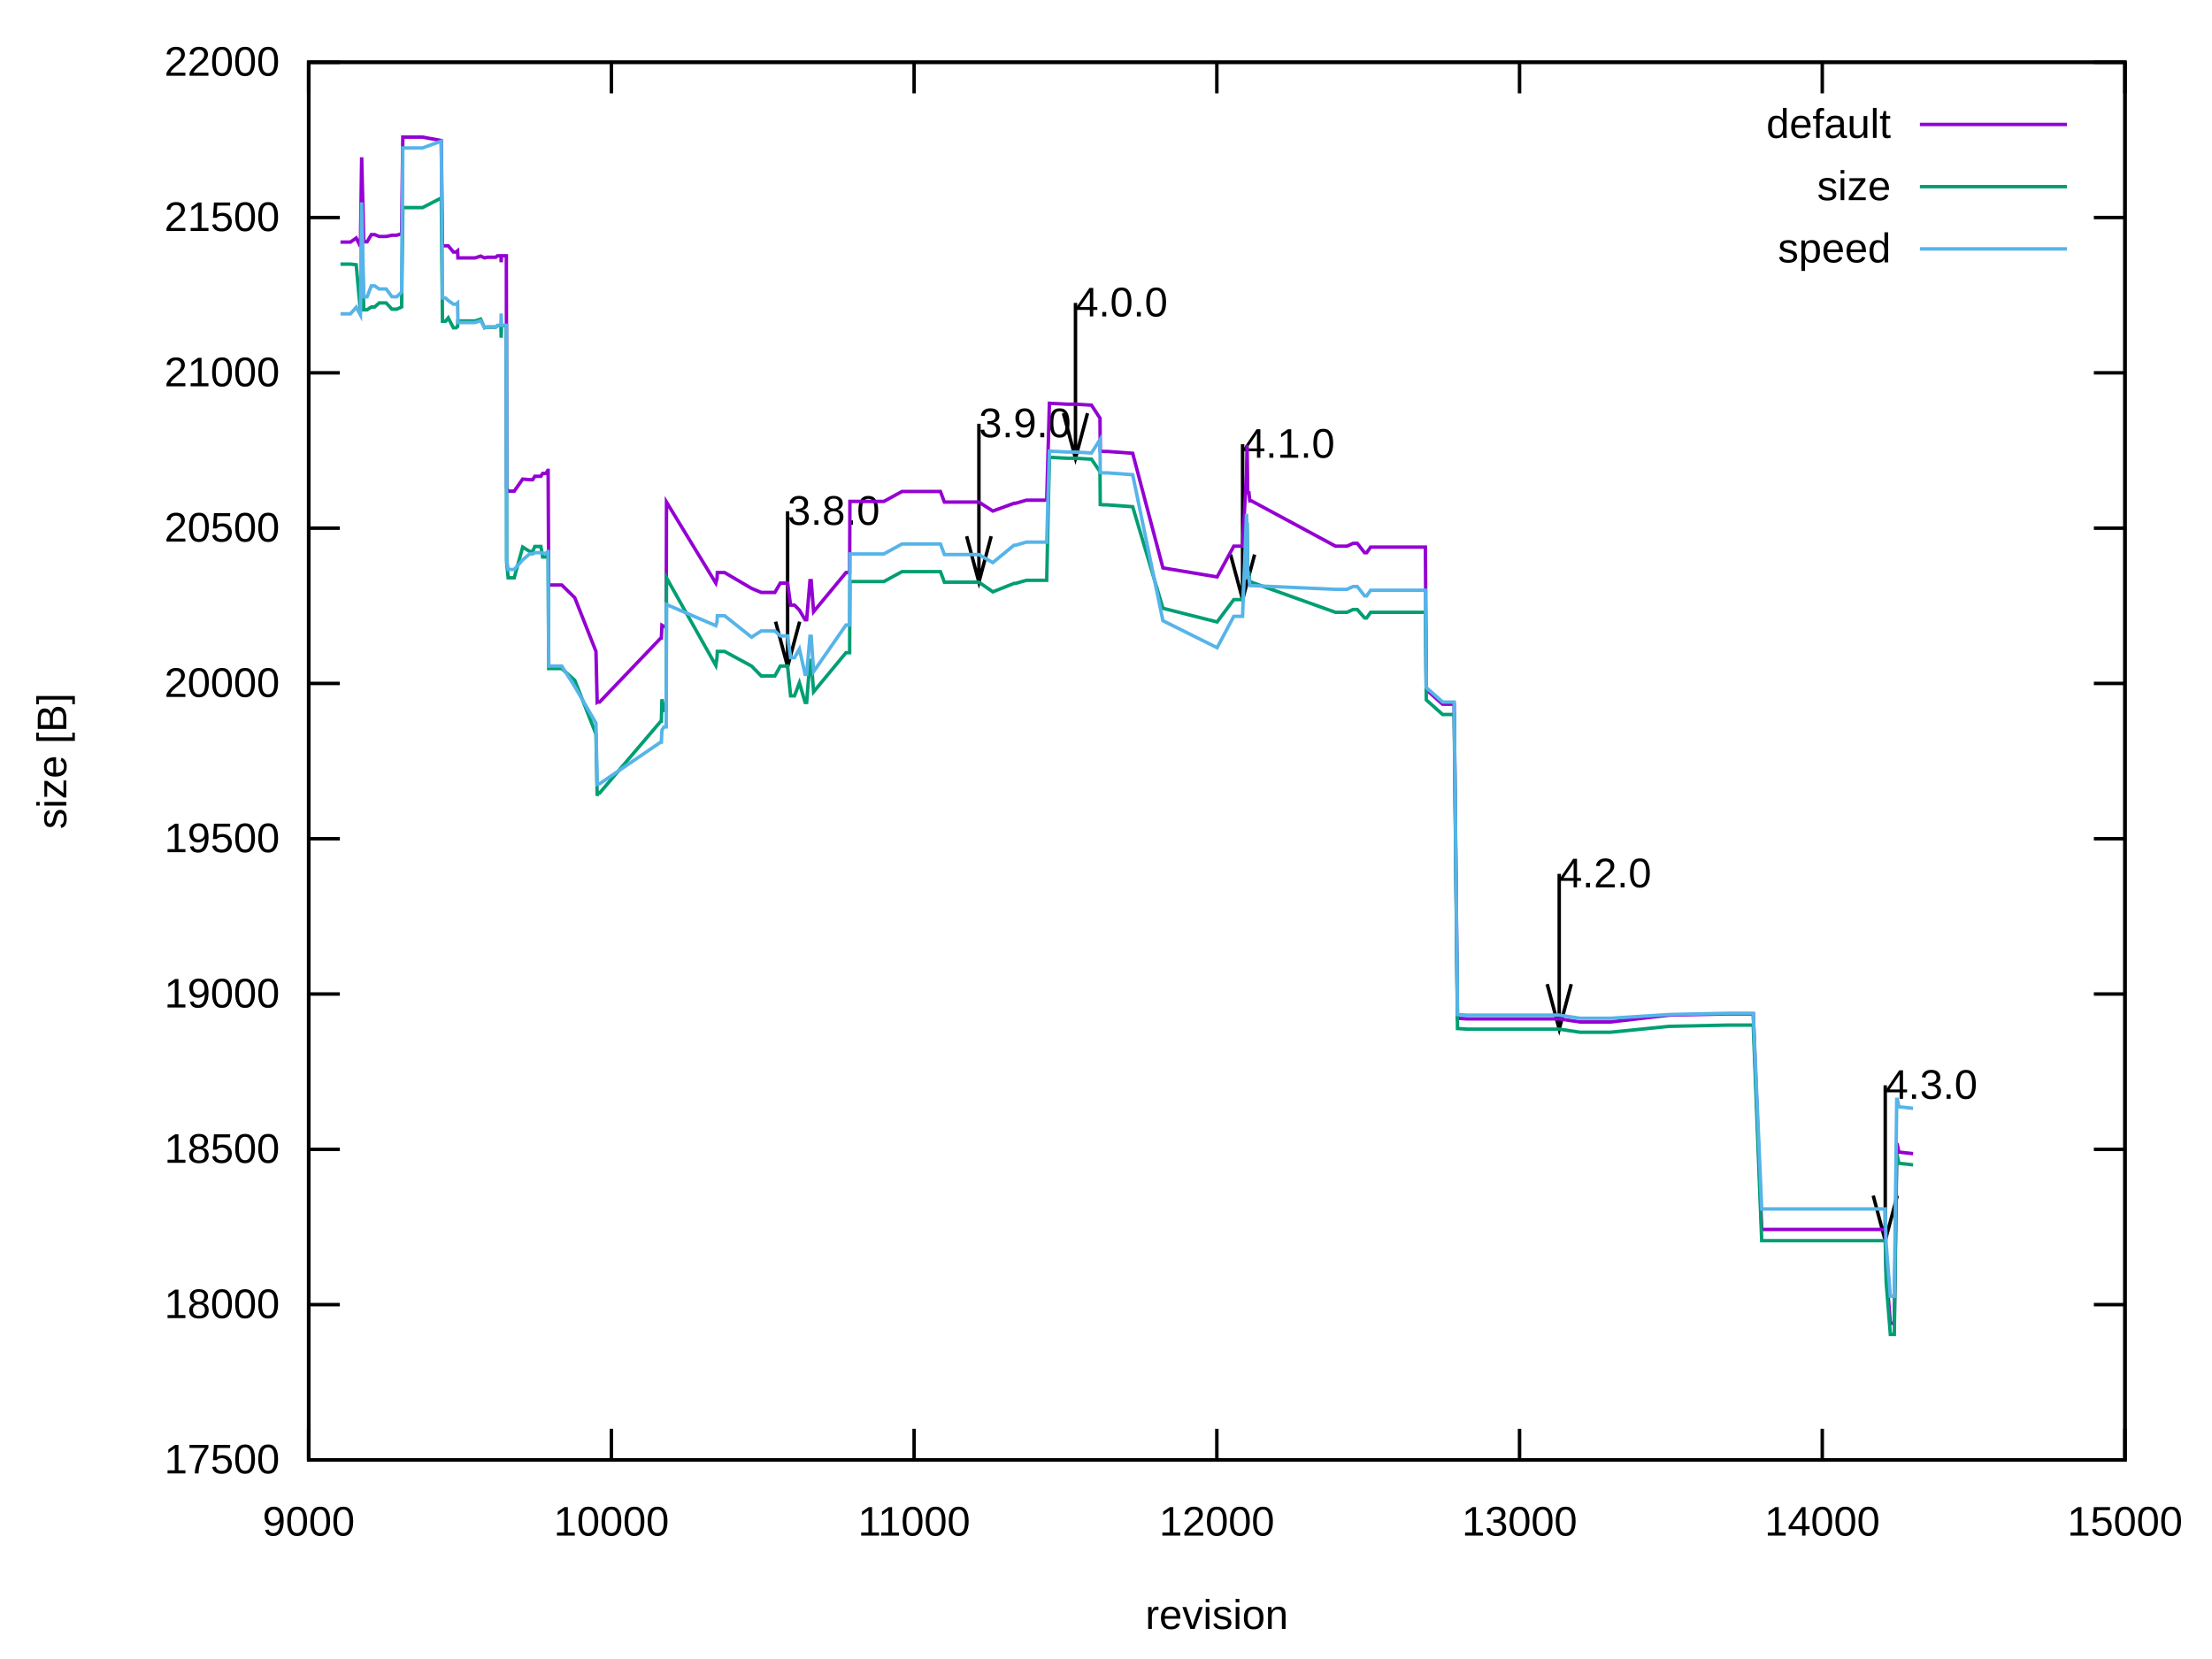
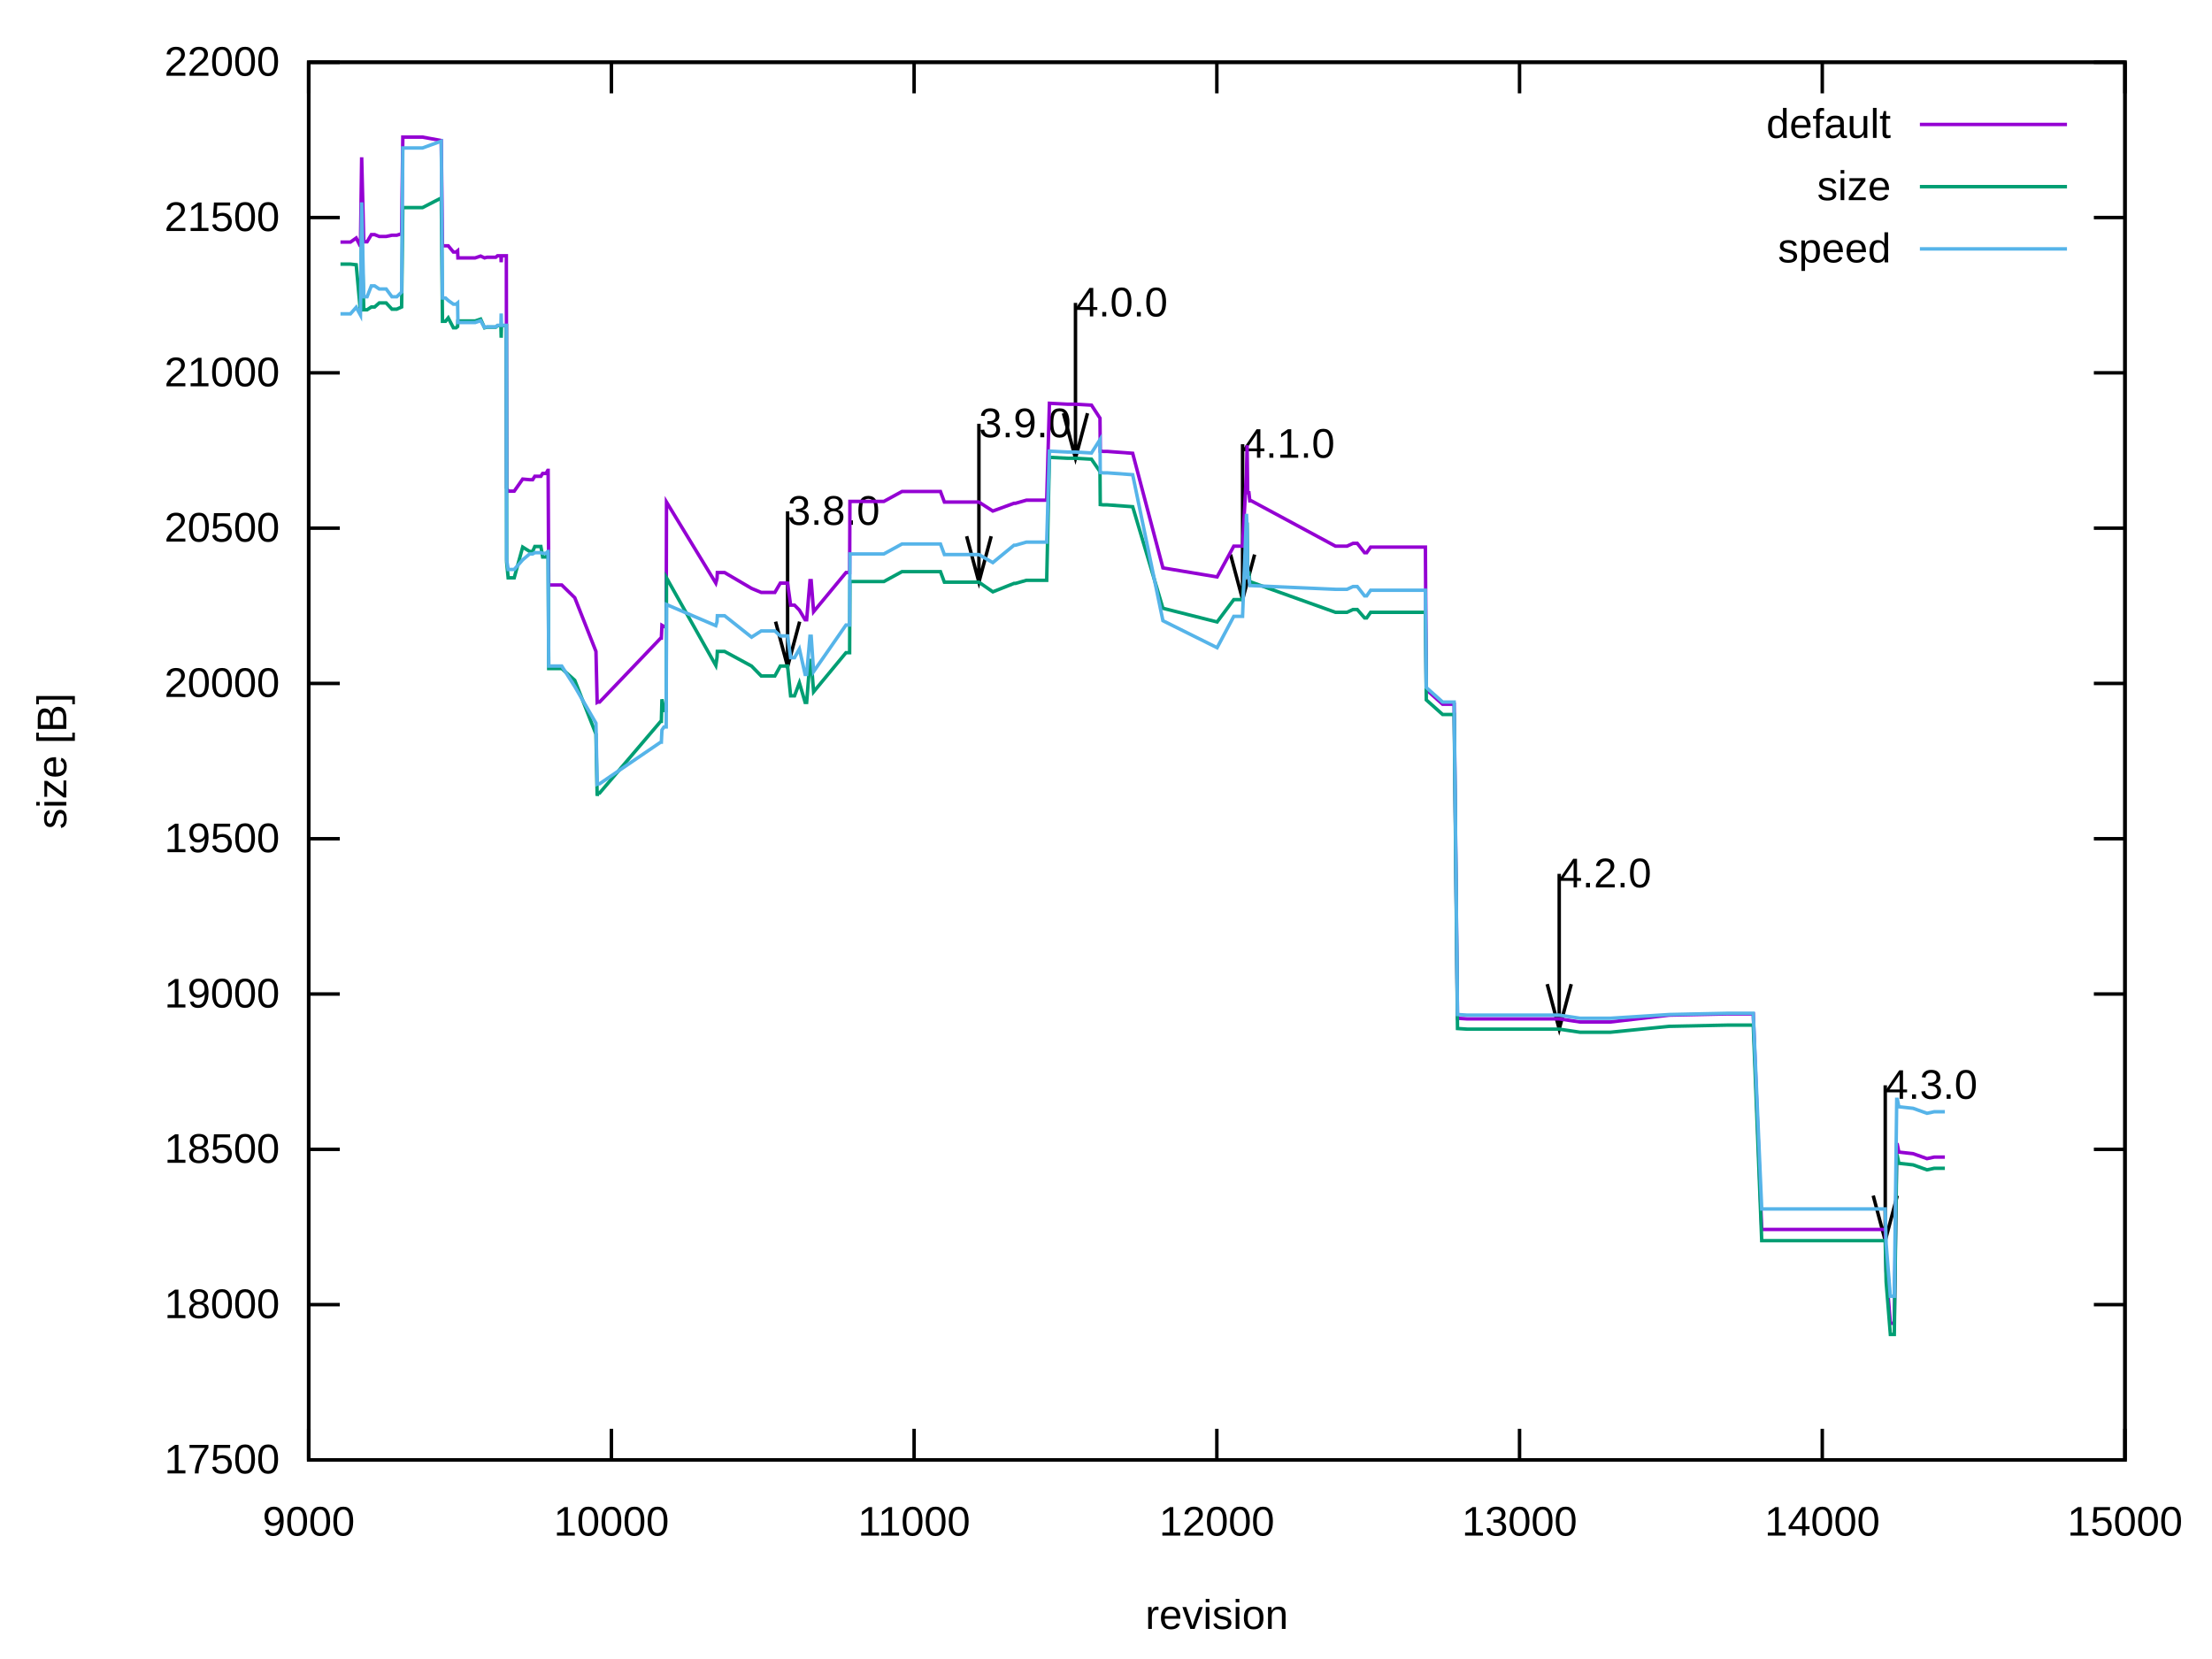
<svg xmlns="http://www.w3.org/2000/svg" xmlns:xlink="http://www.w3.org/1999/xlink" width="640" height="480" viewBox="0 0 640 480">
  <g id="gnuplot_canvas">
    <rect x="0" y="0" width="640" height="480" fill="none" />
    <defs>
      <circle id="gpDot" r="0.5" stroke-width="0.5" stroke="currentColor" />
      <path id="gpPt0" stroke-width="0.222" stroke="currentColor" d="M-1,0 h2 M0,-1 v2" />
      <path id="gpPt1" stroke-width="0.222" stroke="currentColor" d="M-1,-1 L1,1 M1,-1 L-1,1" />
      <path id="gpPt2" stroke-width="0.222" stroke="currentColor" d="M-1,0 L1,0 M0,-1 L0,1 M-1,-1 L1,1 M-1,1 L1,-1" />
      <rect id="gpPt3" stroke-width="0.222" stroke="currentColor" x="-1" y="-1" width="2" height="2" />
      <rect id="gpPt4" stroke-width="0.222" stroke="currentColor" fill="currentColor" x="-1" y="-1" width="2" height="2" />
      <circle id="gpPt5" stroke-width="0.222" stroke="currentColor" cx="0" cy="0" r="1" />
      <use xlink:href="#gpPt5" id="gpPt6" fill="currentColor" stroke="none" />
      <path id="gpPt7" stroke-width="0.222" stroke="currentColor" d="M0,-1.33 L-1.33,0.67 L1.33,0.67 z" />
      <use xlink:href="#gpPt7" id="gpPt8" fill="currentColor" stroke="none" />
      <use xlink:href="#gpPt7" id="gpPt9" stroke="currentColor" transform="rotate(180)" />
      <use xlink:href="#gpPt9" id="gpPt10" fill="currentColor" stroke="none" />
      <use xlink:href="#gpPt3" id="gpPt11" stroke="currentColor" transform="rotate(45)" />
      <use xlink:href="#gpPt11" id="gpPt12" fill="currentColor" stroke="none" />
      <path id="gpPt13" stroke-width="0.222" stroke="currentColor" d="M0,1.330 L1.265,0.411 L0.782,-1.067 L-0.782,-1.076 L-1.265,0.411 z" />
      <use xlink:href="#gpPt13" id="gpPt14" fill="currentColor" stroke="none" />
      <filter id="textbox" filterUnits="objectBoundingBox" x="0" y="0" height="1" width="1">
        <feFlood flood-color="white" flood-opacity="1" result="bgnd" />
        <feComposite in="SourceGraphic" in2="bgnd" operator="atop" />
      </filter>
      <filter id="greybox" filterUnits="objectBoundingBox" x="0" y="0" height="1" width="1">
        <feFlood flood-color="lightgrey" flood-opacity="1" result="grey" />
        <feComposite in="SourceGraphic" in2="grey" operator="atop" />
      </filter>
    </defs>
    <g fill="none" color="white" stroke="currentColor" stroke-width="1.00" stroke-linecap="butt" stroke-linejoin="miter">
</g>
    <g fill="none" color="black" stroke="currentColor" stroke-width="1.00" stroke-linecap="butt" stroke-linejoin="miter">
      <path stroke="black" d="M89.31,422.40 L98.31,422.40 M614.82,422.40 L605.82,422.40  " />
      <g transform="translate(80.92,426.30)" stroke="none" fill="black" font-family="Arial" font-size="12.00" text-anchor="end">
        <text>
          <tspan font-family="Arial"> 17500</tspan>
        </text>
      </g>
    </g>
    <g fill="none" color="black" stroke="currentColor" stroke-width="1.00" stroke-linecap="butt" stroke-linejoin="miter">
      <path stroke="black" d="M89.31,377.47 L98.31,377.47 M614.82,377.47 L605.82,377.47  " />
      <g transform="translate(80.92,381.37)" stroke="none" fill="black" font-family="Arial" font-size="12.00" text-anchor="end">
        <text>
          <tspan font-family="Arial"> 18000</tspan>
        </text>
      </g>
    </g>
    <g fill="none" color="black" stroke="currentColor" stroke-width="1.00" stroke-linecap="butt" stroke-linejoin="miter">
      <path stroke="black" d="M89.31,332.54 L98.31,332.54 M614.82,332.54 L605.82,332.54  " />
      <g transform="translate(80.92,336.44)" stroke="none" fill="black" font-family="Arial" font-size="12.00" text-anchor="end">
        <text>
          <tspan font-family="Arial"> 18500</tspan>
        </text>
      </g>
    </g>
    <g fill="none" color="black" stroke="currentColor" stroke-width="1.00" stroke-linecap="butt" stroke-linejoin="miter">
      <path stroke="black" d="M89.31,287.60 L98.31,287.60 M614.82,287.60 L605.82,287.60  " />
      <g transform="translate(80.92,291.50)" stroke="none" fill="black" font-family="Arial" font-size="12.00" text-anchor="end">
        <text>
          <tspan font-family="Arial"> 19000</tspan>
        </text>
      </g>
    </g>
    <g fill="none" color="black" stroke="currentColor" stroke-width="1.00" stroke-linecap="butt" stroke-linejoin="miter">
      <path stroke="black" d="M89.31,242.67 L98.31,242.67 M614.82,242.67 L605.82,242.67  " />
      <g transform="translate(80.92,246.57)" stroke="none" fill="black" font-family="Arial" font-size="12.00" text-anchor="end">
        <text>
          <tspan font-family="Arial"> 19500</tspan>
        </text>
      </g>
    </g>
    <g fill="none" color="black" stroke="currentColor" stroke-width="1.00" stroke-linecap="butt" stroke-linejoin="miter">
      <path stroke="black" d="M89.31,197.74 L98.31,197.74 M614.82,197.74 L605.82,197.74  " />
      <g transform="translate(80.92,201.64)" stroke="none" fill="black" font-family="Arial" font-size="12.00" text-anchor="end">
        <text>
          <tspan font-family="Arial"> 20000</tspan>
        </text>
      </g>
    </g>
    <g fill="none" color="black" stroke="currentColor" stroke-width="1.00" stroke-linecap="butt" stroke-linejoin="miter">
      <path stroke="black" d="M89.31,152.81 L98.31,152.81 M614.82,152.81 L605.82,152.81  " />
      <g transform="translate(80.92,156.71)" stroke="none" fill="black" font-family="Arial" font-size="12.00" text-anchor="end">
        <text>
          <tspan font-family="Arial"> 20500</tspan>
        </text>
      </g>
    </g>
    <g fill="none" color="black" stroke="currentColor" stroke-width="1.00" stroke-linecap="butt" stroke-linejoin="miter">
      <path stroke="black" d="M89.31,107.87 L98.31,107.87 M614.82,107.87 L605.82,107.87  " />
      <g transform="translate(80.92,111.77)" stroke="none" fill="black" font-family="Arial" font-size="12.00" text-anchor="end">
        <text>
          <tspan font-family="Arial"> 21000</tspan>
        </text>
      </g>
    </g>
    <g fill="none" color="black" stroke="currentColor" stroke-width="1.00" stroke-linecap="butt" stroke-linejoin="miter">
      <path stroke="black" d="M89.31,62.94 L98.31,62.94 M614.82,62.94 L605.82,62.94  " />
      <g transform="translate(80.92,66.84)" stroke="none" fill="black" font-family="Arial" font-size="12.00" text-anchor="end">
        <text>
          <tspan font-family="Arial"> 21500</tspan>
        </text>
      </g>
    </g>
    <g fill="none" color="black" stroke="currentColor" stroke-width="1.00" stroke-linecap="butt" stroke-linejoin="miter">
      <path stroke="black" d="M89.31,18.01 L98.31,18.01 M614.82,18.01 L605.82,18.01  " />
      <g transform="translate(80.92,21.91)" stroke="none" fill="black" font-family="Arial" font-size="12.00" text-anchor="end">
        <text>
          <tspan font-family="Arial"> 22000</tspan>
        </text>
      </g>
    </g>
    <g fill="none" color="black" stroke="currentColor" stroke-width="1.00" stroke-linecap="butt" stroke-linejoin="miter">
      <path stroke="black" d="M89.31,422.40 L89.31,413.40 M89.31,18.01 L89.31,27.01  " />
      <g transform="translate(89.31,444.30)" stroke="none" fill="black" font-family="Arial" font-size="12.00" text-anchor="middle">
        <text>
          <tspan font-family="Arial"> 9000</tspan>
        </text>
      </g>
    </g>
    <g fill="none" color="black" stroke="currentColor" stroke-width="1.00" stroke-linecap="butt" stroke-linejoin="miter">
      <path stroke="black" d="M176.90,422.40 L176.90,413.40 M176.90,18.01 L176.90,27.01  " />
      <g transform="translate(176.90,444.30)" stroke="none" fill="black" font-family="Arial" font-size="12.00" text-anchor="middle">
        <text>
          <tspan font-family="Arial"> 10000</tspan>
        </text>
      </g>
    </g>
    <g fill="none" color="black" stroke="currentColor" stroke-width="1.00" stroke-linecap="butt" stroke-linejoin="miter">
      <path stroke="black" d="M264.48,422.40 L264.48,413.40 M264.48,18.01 L264.48,27.01  " />
      <g transform="translate(264.48,444.30)" stroke="none" fill="black" font-family="Arial" font-size="12.00" text-anchor="middle">
        <text>
          <tspan font-family="Arial"> 11000</tspan>
        </text>
      </g>
    </g>
    <g fill="none" color="black" stroke="currentColor" stroke-width="1.00" stroke-linecap="butt" stroke-linejoin="miter">
      <path stroke="black" d="M352.07,422.40 L352.07,413.40 M352.07,18.01 L352.07,27.01  " />
      <g transform="translate(352.07,444.30)" stroke="none" fill="black" font-family="Arial" font-size="12.00" text-anchor="middle">
        <text>
          <tspan font-family="Arial"> 12000</tspan>
        </text>
      </g>
    </g>
    <g fill="none" color="black" stroke="currentColor" stroke-width="1.00" stroke-linecap="butt" stroke-linejoin="miter">
      <path stroke="black" d="M439.65,422.40 L439.65,413.40 M439.65,18.01 L439.65,27.01  " />
      <g transform="translate(439.65,444.30)" stroke="none" fill="black" font-family="Arial" font-size="12.00" text-anchor="middle">
        <text>
          <tspan font-family="Arial"> 13000</tspan>
        </text>
      </g>
    </g>
    <g fill="none" color="black" stroke="currentColor" stroke-width="1.00" stroke-linecap="butt" stroke-linejoin="miter">
      <path stroke="black" d="M527.24,422.40 L527.24,413.40 M527.24,18.01 L527.24,27.01  " />
      <g transform="translate(527.24,444.30)" stroke="none" fill="black" font-family="Arial" font-size="12.00" text-anchor="middle">
        <text>
          <tspan font-family="Arial"> 14000</tspan>
        </text>
      </g>
    </g>
    <g fill="none" color="black" stroke="currentColor" stroke-width="1.00" stroke-linecap="butt" stroke-linejoin="miter">
      <path stroke="black" d="M614.82,422.40 L614.82,413.40 M614.82,18.01 L614.82,27.01  " />
      <g transform="translate(614.82,444.30)" stroke="none" fill="black" font-family="Arial" font-size="12.00" text-anchor="middle">
        <text>
          <tspan font-family="Arial"> 15000</tspan>
        </text>
      </g>
    </g>
    <g fill="none" color="black" stroke="currentColor" stroke-width="1.00" stroke-linecap="butt" stroke-linejoin="miter">
</g>
    <g fill="none" color="black" stroke="currentColor" stroke-width="1.00" stroke-linecap="butt" stroke-linejoin="miter">
      <path stroke="black" d="M89.31,18.01 L89.31,422.40 L614.82,422.40 L614.82,18.01 L89.31,18.01 Z  " />
      <g transform="translate(227.87,151.85)" stroke="none" fill="black" font-family="Arial" font-size="12.00" text-anchor="start">
        <text>
          <tspan font-family="Arial">3.8.0</tspan>
        </text>
      </g>
      <g transform="translate(283.22,126.51)" stroke="none" fill="black" font-family="Arial" font-size="12.00" text-anchor="start">
        <text>
          <tspan font-family="Arial">3.9.0</tspan>
        </text>
      </g>
      <g transform="translate(311.16,91.55)" stroke="none" fill="black" font-family="Arial" font-size="12.00" text-anchor="start">
        <text>
          <tspan font-family="Arial">4.0.0</tspan>
        </text>
      </g>
      <g transform="translate(359.51,132.44)" stroke="none" fill="black" font-family="Arial" font-size="12.00" text-anchor="start">
        <text>
          <tspan font-family="Arial">4.1.0</tspan>
        </text>
      </g>
      <g transform="translate(451.12,256.73)" stroke="none" fill="black" font-family="Arial" font-size="12.00" text-anchor="start">
        <text>
          <tspan font-family="Arial">4.2.0</tspan>
        </text>
      </g>
      <g transform="translate(545.45,317.92)" stroke="none" fill="black" font-family="Arial" font-size="12.00" text-anchor="start">
        <text>
          <tspan font-family="Arial">4.3.0</tspan>
        </text>
      </g>
      <path stroke="black" d="M224.40,179.86 L227.88,192.88 L231.36,179.86 M227.88,147.94 L227.88,192.88 M279.68,155.15 L283.23,168.43 L286.78,155.15   M283.23,122.60 L283.23,168.43 M307.69,119.56 L311.17,132.58 L314.65,119.56 M311.17,87.64 L311.17,132.58 M356.04,160.45   L359.52,173.47 L363.00,160.45 M359.52,128.53 L359.52,173.47 M447.65,284.74 L451.13,297.75 L454.61,284.74 M451.13,252.82   L451.13,297.75 M541.98,345.93 L545.46,358.95 L548.94,345.93 M545.46,314.01 L545.46,358.95  " />
    </g>
    <g fill="none" color="black" stroke="currentColor" stroke-width="1.00" stroke-linecap="butt" stroke-linejoin="miter">
      <g transform="translate(19.18,220.21) rotate(270)" stroke="none" fill="black" font-family="Arial" font-size="12.00" text-anchor="middle">
        <text>
          <tspan font-family="Arial">size [B]</tspan>
        </text>
      </g>
    </g>
    <g fill="none" color="black" stroke="currentColor" stroke-width="1.00" stroke-linecap="butt" stroke-linejoin="miter">
      <g transform="translate(352.06,471.30)" stroke="none" fill="black" font-family="Arial" font-size="12.00" text-anchor="middle">
        <text>
          <tspan font-family="Arial">revision</tspan>
        </text>
      </g>
    </g>
    <g fill="none" color="black" stroke="currentColor" stroke-width="1.00" stroke-linecap="butt" stroke-linejoin="miter">
</g>
    <g id="gnuplot_plot_1">
      <g fill="none" color="black" stroke="currentColor" stroke-width="1.00" stroke-linecap="butt" stroke-linejoin="miter">
        <g transform="translate(547.09,39.91)" stroke="none" fill="black" font-family="Arial" font-size="12.00" text-anchor="end">
          <text>
            <tspan font-family="Arial">default</tspan>
          </text>
        </g>
      </g>
      <g fill="none" color="black" stroke="currentColor" stroke-width="1.00" stroke-linecap="butt" stroke-linejoin="miter">
-         <path stroke="rgb(148,   0, 211)" d="M555.48,36.01 L598.04,36.01 M98.51,70.04 L99.82,70.04 L100.17,70.04 L100.43,70.04 L101.40,70.04 L103.06,68.87   L104.29,71.30 L104.64,45.51 L105.25,69.95 L105.69,69.95 L106.04,69.95 L106.21,69.95 L107.44,67.88 L107.53,67.88   L108.40,67.88 L109.72,68.42 L111.73,68.42 L113.40,68.06 L114.80,68.06 L116.20,67.62 L116.55,39.67 L117.25,39.67   L120.32,39.67 L122.24,39.67 L127.67,40.66 L128.02,71.12 L128.29,71.12 L128.90,71.12 L129.69,71.12 L131.18,72.92   L131.96,72.92 L132.40,72.56 L132.49,74.62 L132.93,74.62 L134.94,74.62 L136.61,74.62 L137.48,74.62 L139.06,74.09   L140.20,74.62 L140.90,74.44 L141.51,74.44 L141.95,74.44 L142.04,74.44 L142.12,74.44 L142.21,74.44 L143.44,74.44   L143.96,74.00 L144.66,74.00 L144.93,74.00 L145.01,75.88 L145.10,74.00 L145.19,74.00 L145.36,74.00 L145.80,74.00   L145.89,74.00 L146.15,74.00 L146.33,74.00 L146.50,74.00 L146.59,141.21 L147.03,142.11 L147.29,142.11 L147.47,142.11   L147.55,142.11 L147.64,142.11 L148.78,142.11 L151.23,138.61 L153.25,138.79 L154.12,138.79 L154.74,137.80 L155.09,137.80   L155.96,137.80 L156.22,137.80 L156.31,137.80 L156.40,137.80 L156.49,137.80 L157.01,136.99 L157.98,136.99 L158.50,136.09   L158.59,136.09 L158.76,169.25 L159.12,169.25 L159.64,169.25 L159.99,169.25 L160.08,169.25 L160.69,169.25 L160.95,169.25   L161.04,169.25 L161.13,169.25 L162.01,169.25 L162.18,169.25 L162.53,169.25 L166.30,172.94 L172.43,188.48 L172.78,203.22   L172.95,203.13 L173.04,203.13 L173.48,203.13 L191.17,184.62 L191.35,184.62 L191.52,180.93 L192.13,181.29 L192.75,181.29   L192.84,145.26 L207.11,168.71 L207.46,167.36 L207.55,165.66 L208.95,165.66 L209.04,165.66 L209.65,165.66 L217.45,170.24   L220.25,171.41 L221.56,171.41 L224.19,171.41 L225.77,168.71 L227.87,168.71 L228.75,175.09 L229.53,175.09 L229.88,175.09   L231.29,176.53 L232.95,179.32 L233.39,179.32 L234.35,167.99 L234.70,167.99 L235.40,176.98 L244.77,165.66 L245.39,165.66   L245.74,165.66 L245.82,165.66 L245.91,145.08 L246.09,145.08 L246.96,145.08 L255.72,145.08 L260.98,142.20 L262.20,142.20   L272.10,142.20 L273.24,145.26 L277.62,145.26 L283.22,145.26 L287.25,147.86 L293.38,145.62 L293.82,145.62 L296.97,144.72   L302.58,144.72 L302.84,144.72 L303.63,116.68 L308.89,116.95 L309.06,116.95 L311.16,116.95 L315.80,117.22 L318.26,120.99   L318.34,130.52 L319.22,130.61 L319.66,130.61 L319.75,130.61 L320.27,130.61 L320.36,130.61 L327.72,131.15 L336.47,164.31   L352.15,166.92 L356.97,158.02 L359.51,158.02 L360.65,136.72 L360.82,128.81 L361.00,142.56 L361.35,142.56 L361.61,144.90   L362.05,144.90 L386.40,158.02 L388.41,158.02 L389.73,158.02 L391.48,157.21 L392.70,157.21 L394.81,159.91 L395.42,159.91   L396.56,158.29 L408.29,158.29 L411.01,158.29 L412.41,158.29 L412.67,199.54 L417.40,203.76 L420.73,203.76 L421.70,294.61   L424.50,294.79 L427.56,294.79 L428.70,294.79 L430.10,294.79 L430.89,294.79 L436.93,294.79 L451.12,294.79 L457.17,295.69   L465.93,295.69 L483.00,293.71 L500.00,293.35 L500.87,293.35 L501.75,293.35 L505.16,293.35 L507.27,293.35 L509.72,355.72   L518.48,355.72 L527.24,355.72 L543.35,355.72 L545.45,355.72 L545.72,367.67 L546.94,382.86 L547.82,382.86 L548.08,382.95   L548.78,331.19 L548.96,331.19 L549.39,333.34 L553.51,333.79  " />
+         <path stroke="rgb(148,   0, 211)" d="M555.48,36.01 L598.04,36.01 M98.51,70.04 L99.82,70.04 L100.17,70.04 L100.43,70.04 L101.40,70.04 L103.06,68.87   L104.29,71.30 L104.64,45.51 L105.25,69.95 L105.69,69.95 L106.04,69.95 L106.21,69.95 L107.44,67.88 L107.53,67.88   L108.40,67.88 L109.72,68.42 L111.73,68.42 L113.40,68.06 L114.80,68.06 L116.20,67.62 L116.55,39.67 L117.25,39.67   L120.32,39.67 L122.24,39.67 L127.67,40.66 L128.02,71.12 L128.29,71.12 L128.90,71.12 L129.69,71.12 L131.18,72.92   L131.96,72.92 L132.40,72.56 L132.49,74.62 L132.93,74.62 L134.94,74.62 L136.61,74.62 L137.48,74.62 L139.06,74.09   L140.20,74.62 L140.90,74.44 L141.51,74.44 L141.95,74.44 L142.04,74.44 L142.12,74.44 L142.21,74.44 L143.44,74.44   L143.96,74.00 L144.66,74.00 L144.93,74.00 L145.01,75.88 L145.10,74.00 L145.19,74.00 L145.36,74.00 L145.80,74.00   L145.89,74.00 L146.15,74.00 L146.33,74.00 L146.50,74.00 L146.59,141.21 L147.03,142.11 L147.29,142.11 L147.47,142.11   L147.55,142.11 L147.64,142.11 L148.78,142.11 L151.23,138.61 L153.25,138.79 L154.12,138.79 L154.74,137.80 L155.09,137.80   L155.96,137.80 L156.22,137.80 L156.31,137.80 L156.40,137.80 L156.49,137.80 L157.01,136.99 L157.98,136.99 L158.50,136.09   L158.59,136.09 L158.76,169.25 L159.12,169.25 L159.64,169.25 L159.99,169.25 L160.08,169.25 L160.69,169.25 L160.95,169.25   L161.04,169.25 L161.13,169.25 L162.01,169.25 L162.18,169.25 L162.53,169.25 L166.30,172.94 L172.43,188.48 L172.78,203.22   L172.95,203.13 L173.04,203.13 L173.48,203.13 L191.17,184.62 L191.35,184.62 L191.52,180.93 L192.13,181.29 L192.75,181.29   L192.84,145.26 L207.11,168.71 L207.46,167.36 L207.55,165.66 L208.95,165.66 L209.04,165.66 L209.65,165.66 L217.45,170.24   L220.25,171.41 L221.56,171.41 L224.19,171.41 L225.77,168.71 L227.87,168.71 L228.75,175.09 L229.53,175.09 L229.88,175.09   L231.29,176.53 L232.95,179.32 L233.39,179.32 L234.35,167.99 L234.70,167.99 L235.40,176.98 L244.77,165.66 L245.39,165.66   L245.74,165.66 L245.82,165.66 L245.91,145.08 L246.09,145.08 L246.96,145.08 L255.72,145.08 L260.98,142.20 L262.20,142.20   L272.10,142.20 L273.24,145.26 L277.62,145.26 L283.22,145.26 L287.25,147.86 L293.38,145.62 L293.82,145.62 L296.97,144.72   L302.58,144.72 L302.84,144.72 L303.63,116.68 L308.89,116.95 L309.06,116.95 L311.16,116.95 L315.80,117.22 L318.26,120.99   L318.34,130.52 L319.22,130.61 L319.66,130.61 L319.75,130.61 L320.27,130.61 L320.36,130.61 L327.72,131.15 L336.47,164.31   L352.15,166.92 L356.97,158.02 L359.51,158.02 L360.65,136.72 L360.82,128.81 L361.00,142.56 L361.35,142.56 L361.61,144.90   L362.05,144.90 L386.40,158.02 L388.41,158.02 L389.73,158.02 L391.48,157.21 L392.70,157.21 L394.81,159.91 L395.42,159.91   L396.56,158.29 L408.29,158.29 L411.01,158.29 L412.41,158.29 L412.67,199.54 L417.40,203.76 L420.73,203.76 L421.70,294.61   L424.50,294.79 L427.56,294.79 L428.70,294.79 L430.10,294.79 L430.89,294.79 L436.93,294.79 L451.12,294.79 L457.17,295.69   L465.93,295.69 L483.00,293.71 L500.00,293.35 L500.87,293.35 L501.75,293.35 L505.16,293.35 L507.27,293.35 L509.72,355.72   L518.48,355.72 L527.24,355.72 L543.35,355.72 L545.45,355.72 L545.72,367.67 L546.94,382.86 L547.82,382.86 L548.08,382.95   L548.78,331.19 L548.96,331.19 L549.39,333.34 L553.51,333.79 L557.54,335.23 L559.64,334.78 L562.09,334.78 L562.71,334.78    " />
      </g>
    </g>
    <g id="gnuplot_plot_2">
      <g fill="none" color="black" stroke="currentColor" stroke-width="1.00" stroke-linecap="butt" stroke-linejoin="miter">
        <g transform="translate(547.09,57.91)" stroke="none" fill="black" font-family="Arial" font-size="12.00" text-anchor="end">
          <text>
            <tspan font-family="Arial">size</tspan>
          </text>
        </g>
      </g>
      <g fill="none" color="black" stroke="currentColor" stroke-width="1.00" stroke-linecap="butt" stroke-linejoin="miter">
-         <path stroke="rgb(  0, 158, 115)" d="M555.48,54.01 L598.04,54.01 M98.51,76.42 L99.82,76.42 L100.17,76.42 L100.43,76.42 L101.40,76.42 L103.06,76.60   L104.29,90.17 L104.64,66.36 L105.25,89.63 L105.69,89.63 L106.04,89.63 L106.21,89.63 L107.44,88.82 L107.53,88.82   L108.40,88.82 L109.72,87.65 L111.73,87.65 L113.40,89.45 L114.80,89.45 L116.20,88.82 L116.55,60.07 L117.25,60.07   L120.32,60.07 L122.24,60.07 L127.67,57.28 L128.02,92.96 L128.29,92.96 L128.90,92.96 L129.69,91.97 L131.18,94.84   L131.96,94.84 L132.40,94.48 L132.49,92.87 L132.93,92.87 L134.94,92.87 L136.61,92.87 L137.48,92.87 L139.06,92.33   L140.20,94.84 L140.90,94.66 L141.51,94.66 L141.95,94.66 L142.04,94.66 L142.12,94.66 L142.21,94.66 L143.44,94.66   L143.96,94.22 L144.66,94.22 L144.93,94.22 L145.01,97.72 L145.10,94.22 L145.19,94.22 L145.36,94.22 L145.80,94.22   L145.89,94.22 L146.15,94.22 L146.33,94.22 L146.50,94.22 L146.59,162.69 L147.03,167.18 L147.29,167.18 L147.47,167.18   L147.55,167.18 L147.64,167.18 L148.78,167.18 L151.23,158.29 L153.25,159.55 L154.12,159.55 L154.74,158.11 L155.09,158.11   L155.96,158.11 L156.22,158.11 L156.31,158.11 L156.40,158.11 L156.49,158.11 L157.01,161.16 L157.98,161.16 L158.50,160.27   L158.59,160.27 L158.76,193.43 L159.12,193.43 L159.64,193.43 L159.99,193.43 L160.08,193.43 L160.69,193.43 L160.95,193.43   L161.04,193.43 L161.13,193.43 L162.01,193.43 L162.18,193.43 L162.53,193.43 L166.30,196.84 L172.43,212.39 L172.78,230.27   L172.95,229.46 L173.04,229.46 L173.48,229.46 L191.17,208.70 L191.35,208.70 L191.52,202.32 L192.13,205.56 L192.75,205.56   L192.84,167.18 L207.11,192.53 L207.46,190.19 L207.55,188.48 L208.95,188.48 L209.04,188.48 L209.65,188.48 L217.45,192.71   L220.25,195.58 L221.56,195.58 L224.19,195.58 L225.77,192.71 L227.87,192.71 L228.75,201.33 L229.53,201.33 L229.88,201.33   L231.29,197.56 L232.95,203.22 L233.39,203.22 L234.35,191.09 L234.70,191.09 L235.40,200.17 L244.77,188.84 L245.39,188.84   L245.74,188.84 L245.82,188.84 L245.91,168.26 L246.09,168.26 L246.96,168.26 L255.72,168.26 L260.98,165.39 L262.20,165.39   L272.10,165.39 L273.24,168.44 L277.62,168.44 L283.22,168.44 L287.25,171.23 L293.38,168.80 L293.82,168.80 L296.97,167.90   L302.58,167.90 L302.84,167.90 L303.63,132.32 L308.89,132.59 L309.06,132.59 L311.16,132.59 L315.80,132.86 L318.26,136.45   L318.34,145.98 L319.22,146.07 L319.66,146.07 L319.75,146.07 L320.27,146.07 L320.36,146.07 L327.72,146.61 L336.47,175.99   L352.15,179.95 L356.97,173.48 L359.51,173.48 L360.65,159.01 L360.82,151.19 L361.00,165.75 L361.35,165.75 L361.61,168.44   L362.05,168.44 L386.40,177.16 L388.41,177.16 L389.73,177.16 L391.48,176.35 L392.70,176.35 L394.81,178.78 L395.42,178.78   L396.56,177.16 L408.29,177.16 L411.01,177.16 L412.41,177.16 L412.67,202.50 L417.40,206.73 L420.73,206.73 L421.70,297.58   L424.50,297.76 L427.56,297.76 L428.70,297.76 L430.10,297.76 L430.89,297.76 L436.93,297.76 L451.12,297.76 L457.17,298.66   L465.93,298.66 L483.00,296.95 L500.00,296.59 L500.87,296.59 L501.75,296.59 L505.16,296.59 L507.27,296.59 L509.72,358.96   L518.48,358.96 L527.24,358.96 L543.35,358.96 L545.45,358.96 L545.72,370.91 L546.94,386.09 L547.82,386.09 L548.08,386.09   L548.78,334.42 L548.96,334.42 L549.39,336.58 L553.51,337.03  " />
+         <path stroke="rgb(  0, 158, 115)" d="M555.48,54.01 L598.04,54.01 M98.51,76.42 L99.82,76.42 L100.17,76.42 L100.43,76.42 L101.40,76.42 L103.06,76.60   L104.29,90.17 L104.64,66.36 L105.25,89.63 L105.69,89.63 L106.04,89.63 L106.21,89.63 L107.44,88.82 L107.53,88.82   L108.40,88.82 L109.72,87.65 L111.73,87.65 L113.40,89.45 L114.80,89.45 L116.20,88.82 L116.55,60.07 L117.25,60.07   L120.32,60.07 L122.24,60.07 L127.67,57.28 L128.02,92.96 L128.29,92.96 L128.90,92.96 L129.69,91.97 L131.18,94.84   L131.96,94.84 L132.40,94.48 L132.49,92.87 L132.93,92.87 L134.94,92.87 L136.61,92.87 L137.48,92.87 L139.06,92.33   L140.20,94.84 L140.90,94.66 L141.51,94.66 L141.95,94.66 L142.04,94.66 L142.12,94.66 L142.21,94.66 L143.44,94.66   L143.96,94.22 L144.66,94.22 L144.93,94.22 L145.01,97.72 L145.10,94.22 L145.19,94.22 L145.36,94.22 L145.80,94.22   L145.89,94.22 L146.15,94.22 L146.33,94.22 L146.50,94.22 L146.59,162.69 L147.03,167.18 L147.29,167.18 L147.47,167.18   L147.55,167.18 L147.64,167.18 L148.78,167.18 L151.23,158.29 L153.25,159.55 L154.12,159.55 L154.74,158.11 L155.09,158.11   L155.96,158.11 L156.22,158.11 L156.31,158.11 L156.40,158.11 L156.49,158.11 L157.01,161.16 L157.98,161.16 L158.50,160.27   L158.59,160.27 L158.76,193.43 L159.12,193.43 L159.64,193.43 L159.99,193.43 L160.08,193.43 L160.69,193.43 L160.95,193.43   L161.04,193.43 L161.13,193.43 L162.01,193.43 L162.18,193.43 L162.53,193.43 L166.30,196.84 L172.43,212.39 L172.78,230.27   L172.95,229.46 L173.04,229.46 L173.48,229.46 L191.17,208.70 L191.35,208.70 L191.52,202.32 L192.13,205.56 L192.75,205.56   L192.84,167.18 L207.11,192.53 L207.46,190.19 L207.55,188.48 L208.95,188.48 L209.04,188.48 L209.65,188.48 L217.45,192.71   L220.25,195.58 L221.56,195.58 L224.19,195.58 L225.77,192.71 L227.87,192.71 L228.75,201.33 L229.53,201.33 L229.88,201.33   L231.29,197.56 L232.95,203.22 L233.39,203.22 L234.35,191.09 L234.70,191.09 L235.40,200.17 L244.77,188.84 L245.39,188.84   L245.74,188.84 L245.82,188.84 L245.91,168.26 L246.09,168.26 L246.96,168.26 L255.72,168.26 L260.98,165.39 L262.20,165.39   L272.10,165.39 L273.24,168.44 L277.62,168.44 L283.22,168.44 L287.25,171.23 L293.38,168.80 L293.82,168.80 L296.97,167.90   L302.58,167.90 L302.84,167.90 L303.63,132.32 L308.89,132.59 L309.06,132.59 L311.16,132.59 L315.80,132.86 L318.26,136.45   L318.34,145.98 L319.22,146.07 L319.66,146.07 L319.75,146.07 L320.27,146.07 L320.36,146.07 L327.72,146.61 L336.47,175.99   L352.15,179.95 L356.97,173.48 L359.51,173.48 L360.65,159.01 L360.82,151.19 L361.00,165.75 L361.35,165.75 L361.61,168.44   L362.05,168.44 L386.40,177.16 L388.41,177.16 L389.73,177.16 L391.48,176.35 L392.70,176.35 L394.81,178.78 L395.42,178.78   L396.56,177.16 L408.29,177.16 L411.01,177.16 L412.41,177.16 L412.67,202.50 L417.40,206.73 L420.73,206.73 L421.70,297.58   L424.50,297.76 L427.56,297.76 L428.70,297.76 L430.10,297.76 L430.89,297.76 L436.93,297.76 L451.12,297.76 L457.17,298.66   L465.93,298.66 L483.00,296.95 L500.00,296.59 L500.87,296.59 L501.75,296.59 L505.16,296.59 L507.27,296.59 L509.72,358.96   L518.48,358.96 L527.24,358.96 L543.35,358.96 L545.45,358.96 L545.72,370.91 L546.94,386.09 L547.82,386.09 L548.08,386.09   L548.78,334.42 L548.96,334.42 L549.39,336.58 L553.51,337.03 L557.54,338.47 L559.64,338.02 L562.09,338.02 L562.71,338.02    " />
      </g>
    </g>
    <g id="gnuplot_plot_3">
      <g fill="none" color="black" stroke="currentColor" stroke-width="1.00" stroke-linecap="butt" stroke-linejoin="miter">
        <g transform="translate(547.09,75.91)" stroke="none" fill="black" font-family="Arial" font-size="12.00" text-anchor="end">
          <text>
            <tspan font-family="Arial">speed</tspan>
          </text>
        </g>
      </g>
      <g fill="none" color="black" stroke="currentColor" stroke-width="1.00" stroke-linecap="butt" stroke-linejoin="miter">
-         <path stroke="rgb( 86, 180, 233)" d="M555.48,72.01 L598.04,72.01 M98.51,90.80 L99.82,90.80 L100.17,90.80 L100.43,90.80 L101.40,90.80 L103.06,88.91   L104.29,91.16 L104.64,58.54 L105.25,85.86 L105.69,85.86 L106.04,85.86 L106.21,85.86 L107.44,82.71 L107.53,82.71   L108.40,82.71 L109.72,83.61 L111.73,83.61 L113.40,85.86 L114.80,85.86 L116.20,84.51 L116.55,42.81 L117.25,42.81   L120.32,42.81 L122.24,42.81 L127.67,40.84 L128.02,86.22 L128.29,86.22 L128.90,86.22 L129.69,86.94 L131.18,88.01   L131.96,88.01 L132.40,87.65 L132.49,93.32 L132.93,93.32 L134.94,93.32 L136.61,93.32 L137.48,93.32 L139.06,92.78   L140.20,94.75 L140.90,94.57 L141.51,94.57 L141.95,94.57 L142.04,94.57 L142.12,94.57 L142.21,94.57 L143.44,94.57   L143.96,94.13 L144.66,94.13 L144.93,94.13 L145.01,90.71 L145.10,94.13 L145.19,94.13 L145.36,94.13 L145.80,94.13   L145.89,94.13 L146.15,94.13 L146.33,94.13 L146.50,94.13 L146.59,161.97 L147.03,164.76 L147.29,164.76 L147.47,164.76   L147.55,164.76 L147.64,164.76 L148.78,164.76 L151.23,161.97 L153.25,160.27 L154.12,160.27 L154.74,159.91 L155.09,159.91   L155.96,159.91 L156.22,159.91 L156.31,159.91 L156.40,159.91 L156.49,159.91 L157.01,160.09 L157.98,160.09 L158.50,159.55   L158.59,159.55 L158.76,192.71 L159.12,192.71 L159.64,192.71 L159.99,192.71 L160.08,192.71 L160.69,192.71 L160.95,192.71   L161.04,192.71 L161.13,192.71 L162.01,192.71 L162.18,192.71 L162.53,192.71 L166.30,198.64 L172.43,209.24 L172.78,226.85   L172.95,226.77 L173.04,226.77 L173.48,226.77 L191.17,214.72 L191.35,214.72 L191.52,211.22 L192.13,210.32 L192.75,210.32   L192.84,174.91 L207.11,181.02 L207.46,179.86 L207.55,178.15 L208.95,178.15 L209.04,178.15 L209.65,178.15 L217.45,184.35   L220.25,182.55 L221.56,182.55 L224.19,182.55 L225.77,183.99 L227.87,183.99 L228.75,190.28 L229.53,190.28 L229.88,190.28   L231.29,187.76 L232.95,195.13 L233.39,195.13 L234.35,184.08 L234.70,184.08 L235.40,194.32 L244.77,180.84 L245.39,180.84   L245.74,180.84 L245.82,180.84 L245.91,160.27 L246.09,160.27 L246.96,160.27 L255.72,160.27 L260.98,157.39 L262.20,157.39   L272.10,157.39 L273.24,160.45 L277.62,160.45 L283.22,160.45 L287.25,162.78 L293.38,157.75 L293.82,157.75 L296.97,156.85   L302.58,156.85 L302.84,156.85 L303.63,130.52 L308.89,130.79 L309.06,130.79 L311.16,130.79 L315.80,131.06 L318.26,127.20   L318.34,136.72 L319.22,136.81 L319.66,136.81 L319.75,136.81 L320.27,136.81 L320.36,136.81 L327.72,137.35 L336.47,179.59   L352.15,187.40 L356.97,178.33 L359.51,178.33 L360.65,148.67 L360.82,153.35 L361.00,167.10 L361.35,167.10 L361.61,169.43   L362.05,169.43 L386.40,170.51 L388.41,170.51 L389.73,170.51 L391.48,169.70 L392.70,169.70 L394.81,172.40 L395.42,172.40   L396.56,170.78 L408.29,170.78 L411.01,170.78 L412.41,170.78 L412.67,198.91 L417.40,203.13 L420.73,203.13 L421.70,293.53   L424.50,293.71 L427.56,293.71 L428.70,293.71 L430.10,293.71 L430.89,293.71 L436.93,293.71 L451.12,293.71 L457.17,294.61   L465.93,294.61 L483.00,293.53 L500.00,293.17 L500.87,293.17 L501.75,293.17 L505.16,293.17 L507.27,293.17 L509.72,349.79   L518.48,349.79 L527.24,349.79 L543.35,349.79 L545.45,349.79 L545.72,359.85 L546.94,375.04 L547.82,375.04 L548.08,375.04   L548.78,318.07 L548.96,318.07 L549.39,320.22 L553.51,320.67  " />
+         <path stroke="rgb( 86, 180, 233)" d="M555.48,72.01 L598.04,72.01 M98.51,90.80 L99.82,90.80 L100.17,90.80 L100.43,90.80 L101.40,90.80 L103.06,88.91   L104.29,91.16 L104.64,58.54 L105.25,85.86 L105.69,85.86 L106.04,85.86 L106.21,85.86 L107.44,82.71 L107.53,82.71   L108.40,82.71 L109.72,83.61 L111.73,83.61 L113.40,85.86 L114.80,85.86 L116.20,84.51 L116.55,42.81 L117.25,42.81   L120.32,42.81 L122.24,42.81 L127.67,40.84 L128.02,86.22 L128.29,86.22 L128.90,86.22 L129.69,86.94 L131.18,88.01   L131.96,88.01 L132.40,87.65 L132.49,93.32 L132.93,93.32 L134.94,93.32 L136.61,93.32 L137.48,93.32 L139.06,92.78   L140.20,94.75 L140.90,94.57 L141.51,94.57 L141.95,94.57 L142.04,94.57 L142.12,94.57 L142.21,94.57 L143.44,94.57   L143.96,94.13 L144.66,94.13 L144.93,94.13 L145.01,90.71 L145.10,94.13 L145.19,94.13 L145.36,94.13 L145.80,94.13   L145.89,94.13 L146.15,94.13 L146.33,94.13 L146.50,94.13 L146.59,161.97 L147.03,164.76 L147.29,164.76 L147.47,164.76   L147.55,164.76 L147.64,164.76 L148.78,164.76 L151.23,161.97 L153.25,160.27 L154.12,160.27 L154.74,159.91 L155.09,159.91   L155.96,159.91 L156.22,159.91 L156.31,159.91 L156.40,159.91 L156.49,159.91 L157.01,160.09 L157.98,160.09 L158.50,159.55   L158.59,159.55 L158.76,192.71 L159.12,192.71 L159.64,192.71 L159.99,192.71 L160.08,192.71 L160.69,192.71 L160.95,192.71   L161.04,192.71 L161.13,192.71 L162.01,192.71 L162.18,192.71 L162.53,192.71 L166.30,198.64 L172.43,209.24 L172.78,226.85   L172.95,226.77 L173.04,226.77 L173.48,226.77 L191.17,214.72 L191.35,214.72 L191.52,211.22 L192.13,210.32 L192.75,210.32   L192.84,174.91 L207.11,181.02 L207.46,179.86 L207.55,178.15 L208.95,178.15 L209.04,178.15 L209.65,178.15 L217.45,184.35   L220.25,182.55 L221.56,182.55 L224.19,182.55 L225.77,183.99 L227.87,183.99 L228.75,190.28 L229.53,190.28 L229.88,190.28   L231.29,187.76 L232.95,195.13 L233.39,195.13 L234.35,184.08 L234.70,184.08 L235.40,194.32 L244.77,180.84 L245.39,180.84   L245.74,180.84 L245.82,180.84 L245.91,160.27 L246.09,160.27 L246.96,160.27 L255.72,160.27 L260.98,157.39 L262.20,157.39   L272.10,157.39 L273.24,160.45 L277.62,160.45 L283.22,160.45 L287.25,162.78 L293.38,157.75 L293.82,157.75 L296.97,156.85   L302.58,156.85 L302.84,156.85 L303.63,130.52 L308.89,130.79 L309.06,130.79 L311.16,130.79 L315.80,131.06 L318.26,127.20   L318.34,136.72 L319.22,136.81 L319.66,136.81 L319.75,136.81 L320.27,136.81 L320.36,136.81 L327.72,137.35 L336.47,179.59   L352.15,187.40 L356.97,178.33 L359.51,178.33 L360.65,148.67 L360.82,153.35 L361.00,167.10 L361.35,167.10 L361.61,169.43   L362.05,169.43 L386.40,170.51 L388.41,170.51 L389.73,170.51 L391.48,169.70 L392.70,169.70 L394.81,172.40 L395.42,172.40   L396.56,170.78 L408.29,170.78 L411.01,170.78 L412.41,170.78 L412.67,198.91 L417.40,203.13 L420.73,203.13 L421.70,293.53   L424.50,293.71 L427.56,293.71 L428.70,293.71 L430.10,293.71 L430.89,293.71 L436.93,293.71 L451.12,293.71 L457.17,294.61   L465.93,294.61 L483.00,293.53 L500.00,293.17 L500.87,293.17 L501.75,293.17 L505.16,293.17 L507.27,293.17 L509.72,349.79   L518.48,349.79 L527.24,349.79 L543.35,349.79 L545.45,349.79 L545.72,359.85 L546.94,375.04 L547.82,375.04 L548.08,375.04   L548.78,318.07 L548.96,318.07 L549.39,320.22 L553.51,320.67 L557.54,322.11 L559.64,321.66 L562.09,321.66 L562.71,321.66    " />
      </g>
    </g>
    <g fill="none" color="white" stroke="rgb( 86, 180, 233)" stroke-width="2.00" stroke-linecap="butt" stroke-linejoin="miter">
</g>
    <g fill="none" color="black" stroke="currentColor" stroke-width="2.00" stroke-linecap="butt" stroke-linejoin="miter">
</g>
    <g fill="none" color="black" stroke="black" stroke-width="1.00" stroke-linecap="butt" stroke-linejoin="miter">
</g>
    <g fill="none" color="black" stroke="currentColor" stroke-width="1.00" stroke-linecap="butt" stroke-linejoin="miter">
      <path stroke="black" d="M89.31,18.01 L89.31,422.40 L614.82,422.40 L614.82,18.01 L89.31,18.01 Z  " />
    </g>
    <g fill="none" color="black" stroke="currentColor" stroke-width="1.00" stroke-linecap="butt" stroke-linejoin="miter">
</g>
  </g>
</svg>
